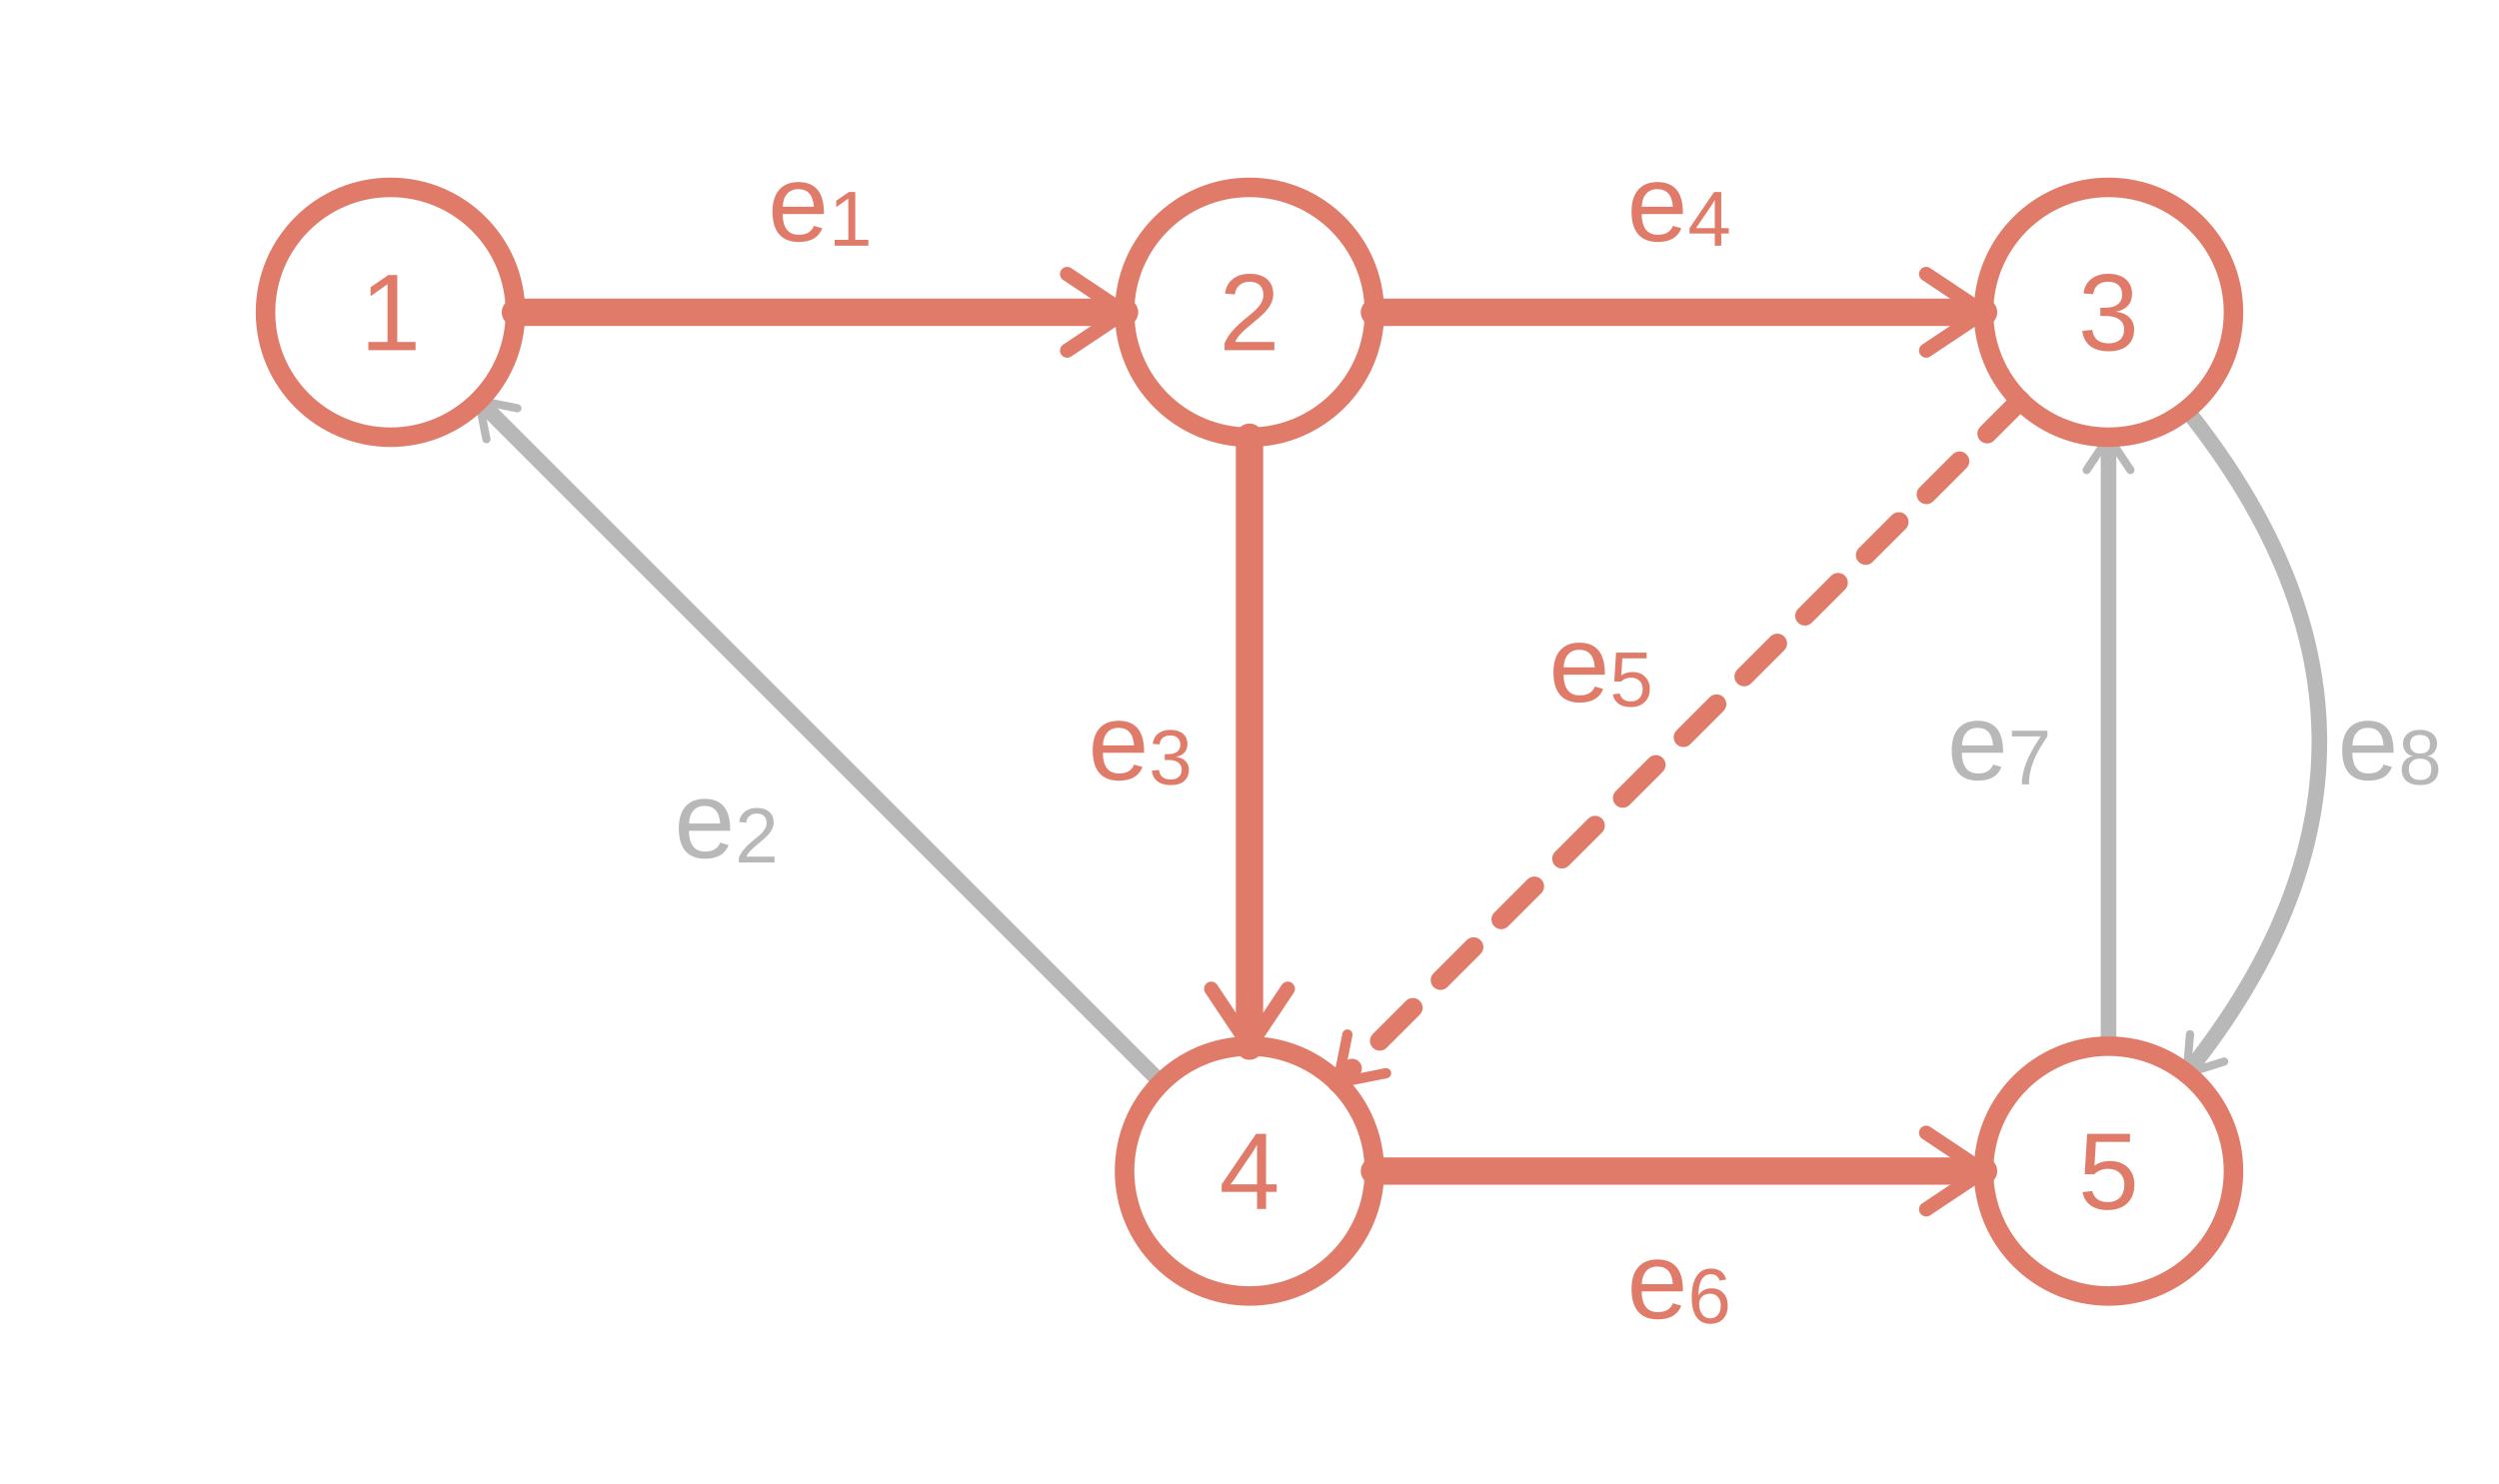
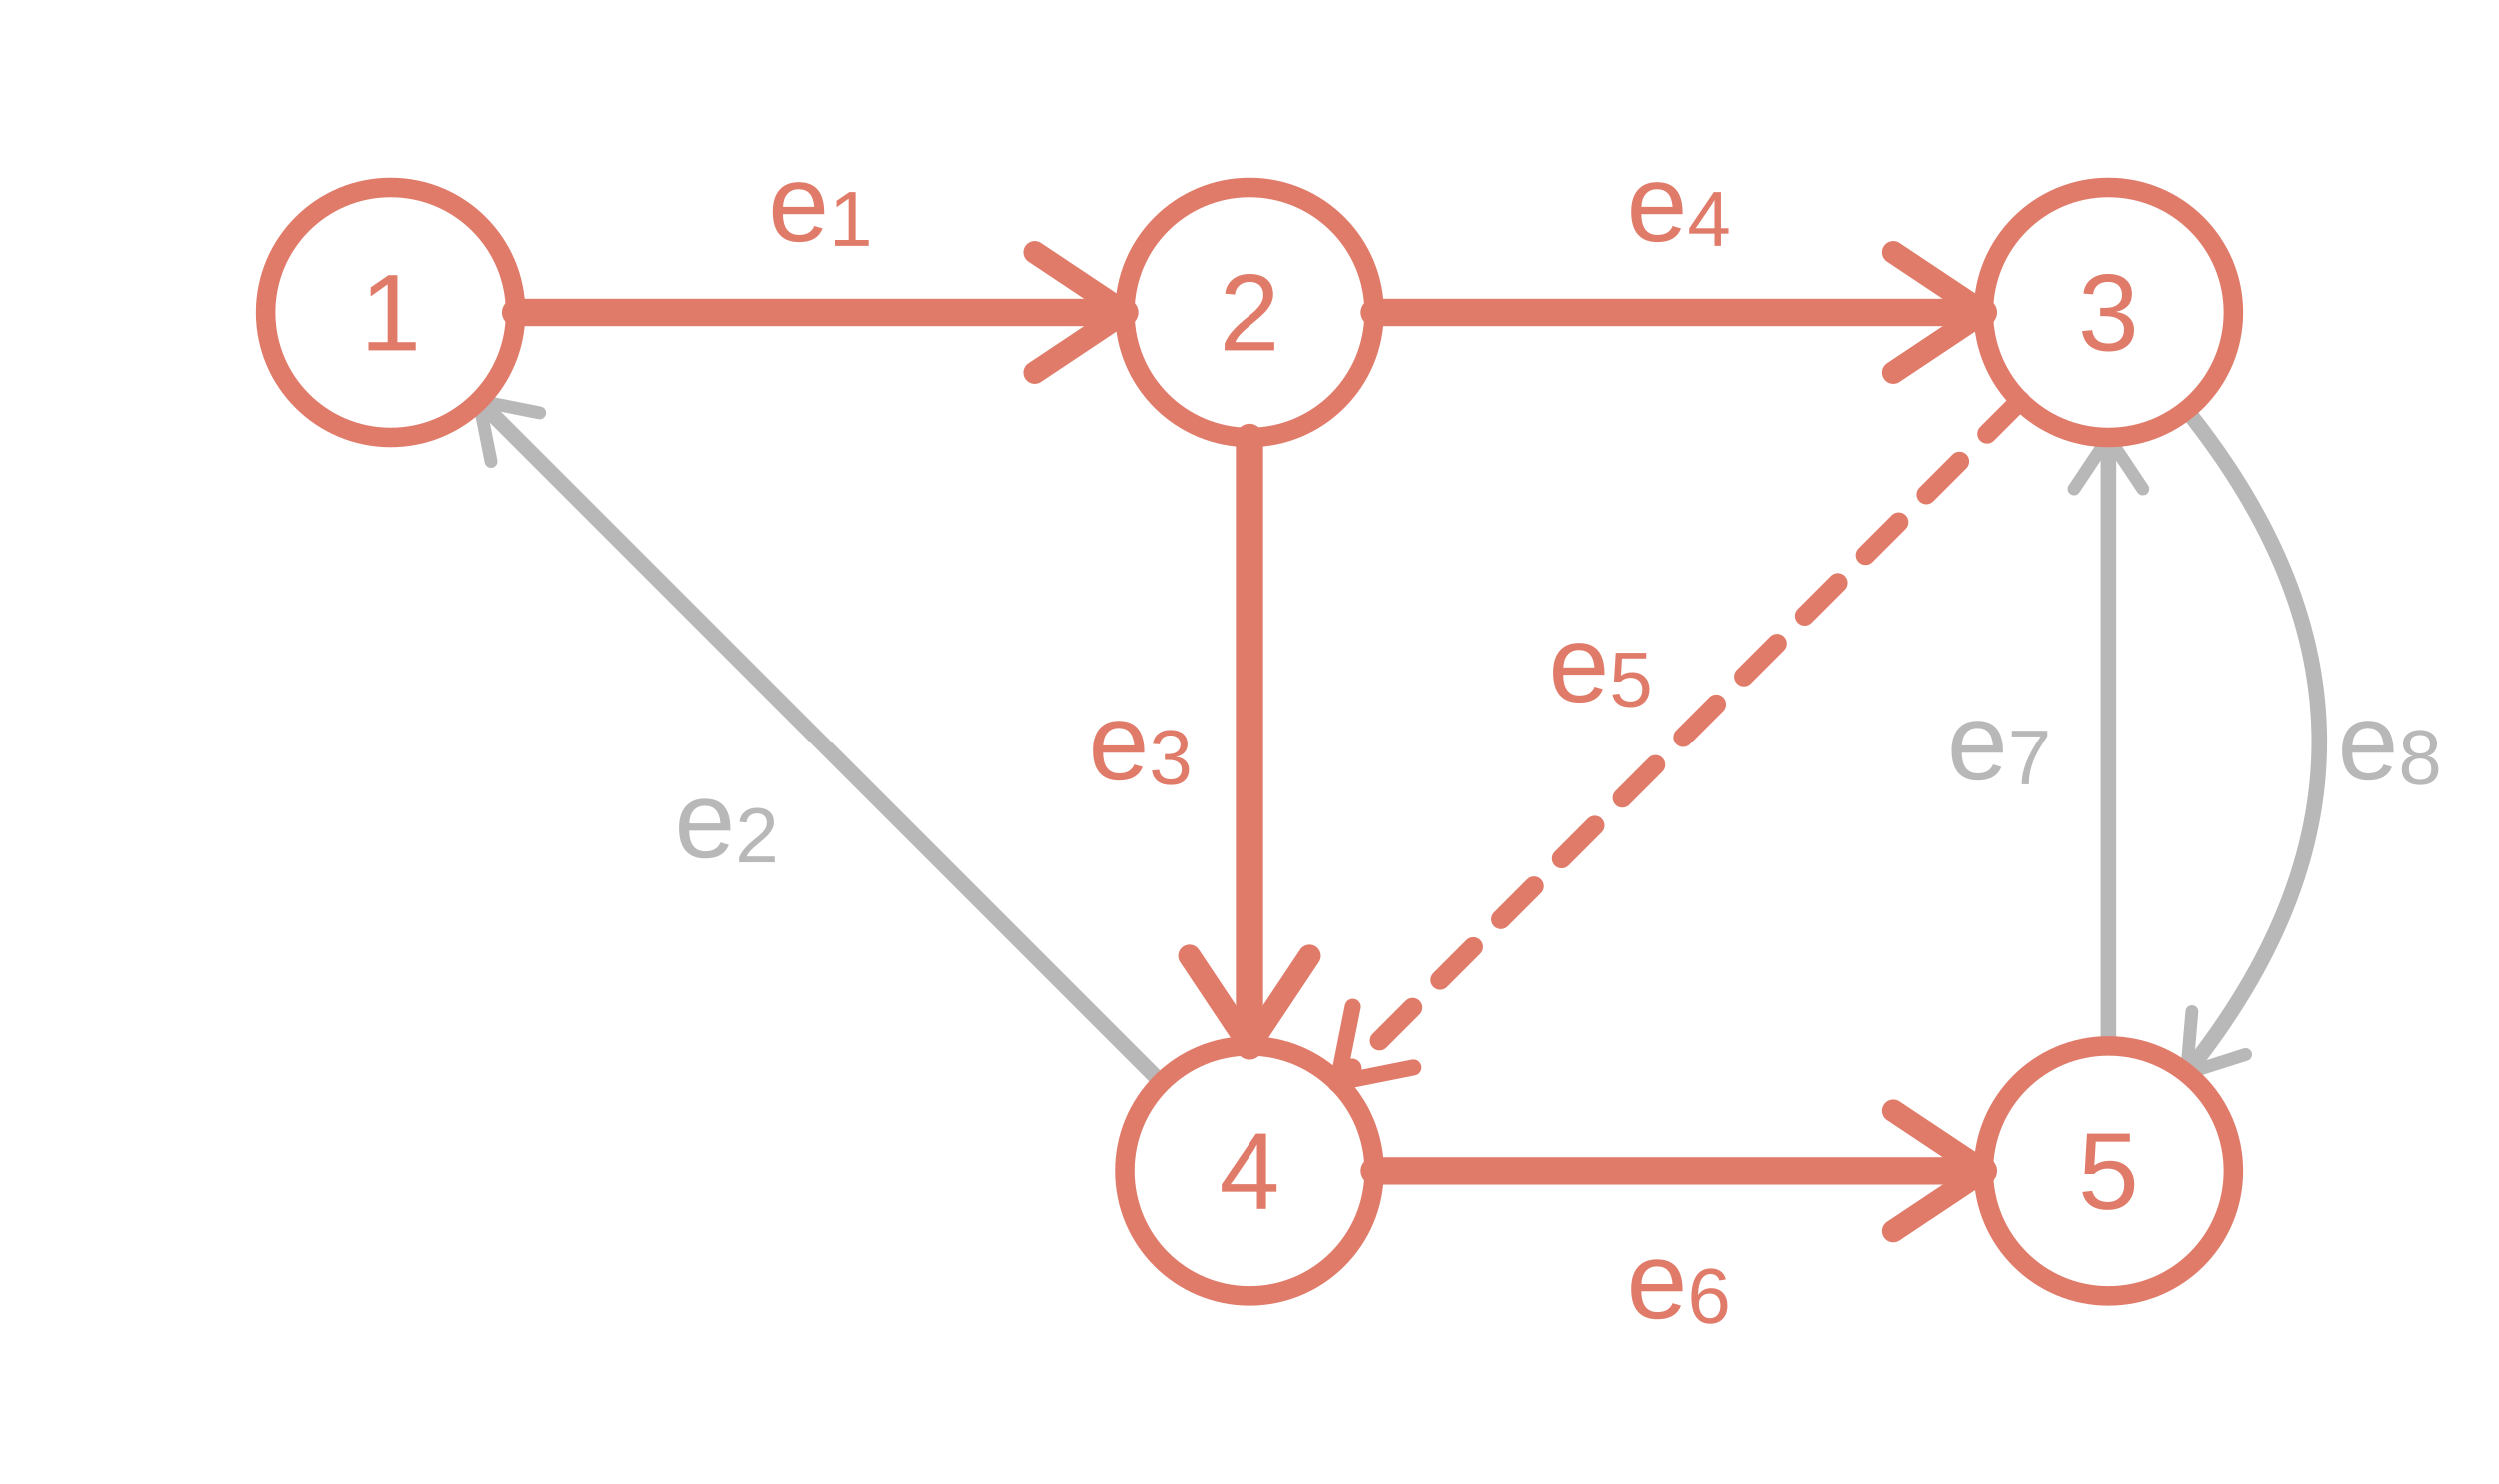
<svg xmlns="http://www.w3.org/2000/svg" width="320" height="190" viewBox="0 0 320 190">
  <style> text{font-family:"Helvetica Neue",Arial,sans-serif;fill:#b8b8b8;text-anchor:middle;dominant-baseline:central} .t{font-size:14px} .ti{font-size:14px;font-style:italic} .th{font-size:14px;font-weight:500} </style>
  <defs>
-     <marker id="arrow" viewBox="0 0 10 10" refX="8" refY="5" markerWidth="3.5" markerHeight="3.5" orient="auto-start-reverse">
+     <marker id="arrow" viewBox="0 0 10 10" refX="8" refY="5" markerWidth="5.5" markerHeight="5.5" orient="auto-start-reverse">
      <path d="M2 1L8 5L2 9" fill="none" stroke="#b8b8b8" stroke-width="1.5" stroke-linecap="round" stroke-linejoin="round" />
    </marker>
-     <marker id="arrowr" viewBox="0 0 10 10" refX="8" refY="5" markerWidth="3.5" markerHeight="3.5" orient="auto-start-reverse">
+     <marker id="arrowr" viewBox="0 0 10 10" refX="8" refY="5" markerWidth="5.5" markerHeight="5.5" orient="auto-start-reverse">
      <path d="M2 1L8 5L2 9" fill="none" stroke="#e07b6a" stroke-width="1.5" stroke-linecap="round" stroke-linejoin="round" />
    </marker>
  </defs>
  <line x1="66.0" y1="40.0" x2="144.0" y2="40.0" stroke="#e07b6a" stroke-width="3.5" fill="none" stroke-linecap="round" marker-end="url(#arrowr)" />
  <text class="t" style="fill:#e07b6a" x="105" y="26">e<tspan baseline-shift="sub" font-size="10">1</tspan>
  </text>
  <line x1="148.7" y1="138.7" x2="61.3" y2="51.3" stroke="#b8b8b8" stroke-width="2" fill="none" stroke-linecap="round" marker-end="url(#arrow)" />
  <text class="t" x="93" y="105">e<tspan baseline-shift="sub" font-size="10">2</tspan>
  </text>
  <line x1="160.0" y1="56.0" x2="160.0" y2="134.0" stroke="#e07b6a" stroke-width="3.5" fill="none" stroke-linecap="round" marker-end="url(#arrowr)" />
  <text class="t" style="fill:#e07b6a" x="146" y="95">e<tspan baseline-shift="sub" font-size="10">3</tspan>
  </text>
  <line x1="176.0" y1="40.0" x2="254.0" y2="40.0" stroke="#e07b6a" stroke-width="3.5" fill="none" stroke-linecap="round" marker-end="url(#arrowr)" />
  <text class="t" style="fill:#e07b6a" x="215" y="26">e<tspan baseline-shift="sub" font-size="10">4</tspan>
  </text>
  <line x1="258.7" y1="51.3" x2="171.3" y2="138.7" stroke="#e07b6a" stroke-width="2.5" stroke-dasharray="6 5" fill="none" stroke-linecap="round" marker-end="url(#arrowr)" />
  <text class="t" style="fill:#e07b6a" x="205" y="85">e<tspan baseline-shift="sub" font-size="10">5</tspan>
  </text>
  <line x1="176.0" y1="150.0" x2="254.0" y2="150.0" stroke="#e07b6a" stroke-width="3.5" fill="none" stroke-linecap="round" marker-end="url(#arrowr)" />
  <text class="t" style="fill:#e07b6a" x="215" y="164">e<tspan baseline-shift="sub" font-size="10">6</tspan>
  </text>
  <line x1="270.0" y1="134.0" x2="270.0" y2="56.0" stroke="#b8b8b8" stroke-width="2" fill="none" stroke-linecap="round" marker-end="url(#arrow)" />
  <text class="t" x="256" y="95">e<tspan baseline-shift="sub" font-size="10">7</tspan>
  </text>
  <path d="M280.0 52.5 Q314.0 95.0 280.0 137.5" stroke="#b8b8b8" stroke-width="2" fill="none" stroke-linecap="round" marker-end="url(#arrow)" />
  <text class="t" x="306" y="95">e<tspan baseline-shift="sub" font-size="10">8</tspan>
  </text>
  <circle cx="50" cy="40" r="16" fill="none" stroke="#e07b6a" stroke-width="2.5" />
  <text class="t" style="fill:#e07b6a" x="50" y="40">1</text>
  <circle cx="160" cy="40" r="16" fill="none" stroke="#e07b6a" stroke-width="2.5" />
  <text class="t" style="fill:#e07b6a" x="160" y="40">2</text>
  <circle cx="270" cy="40" r="16" fill="none" stroke="#e07b6a" stroke-width="2.5" />
  <text class="t" style="fill:#e07b6a" x="270" y="40">3</text>
  <circle cx="160" cy="150" r="16" fill="none" stroke="#e07b6a" stroke-width="2.5" />
  <text class="t" style="fill:#e07b6a" x="160" y="150">4</text>
  <circle cx="270" cy="150" r="16" fill="none" stroke="#e07b6a" stroke-width="2.5" />
  <text class="t" style="fill:#e07b6a" x="270" y="150">5</text>
</svg>
